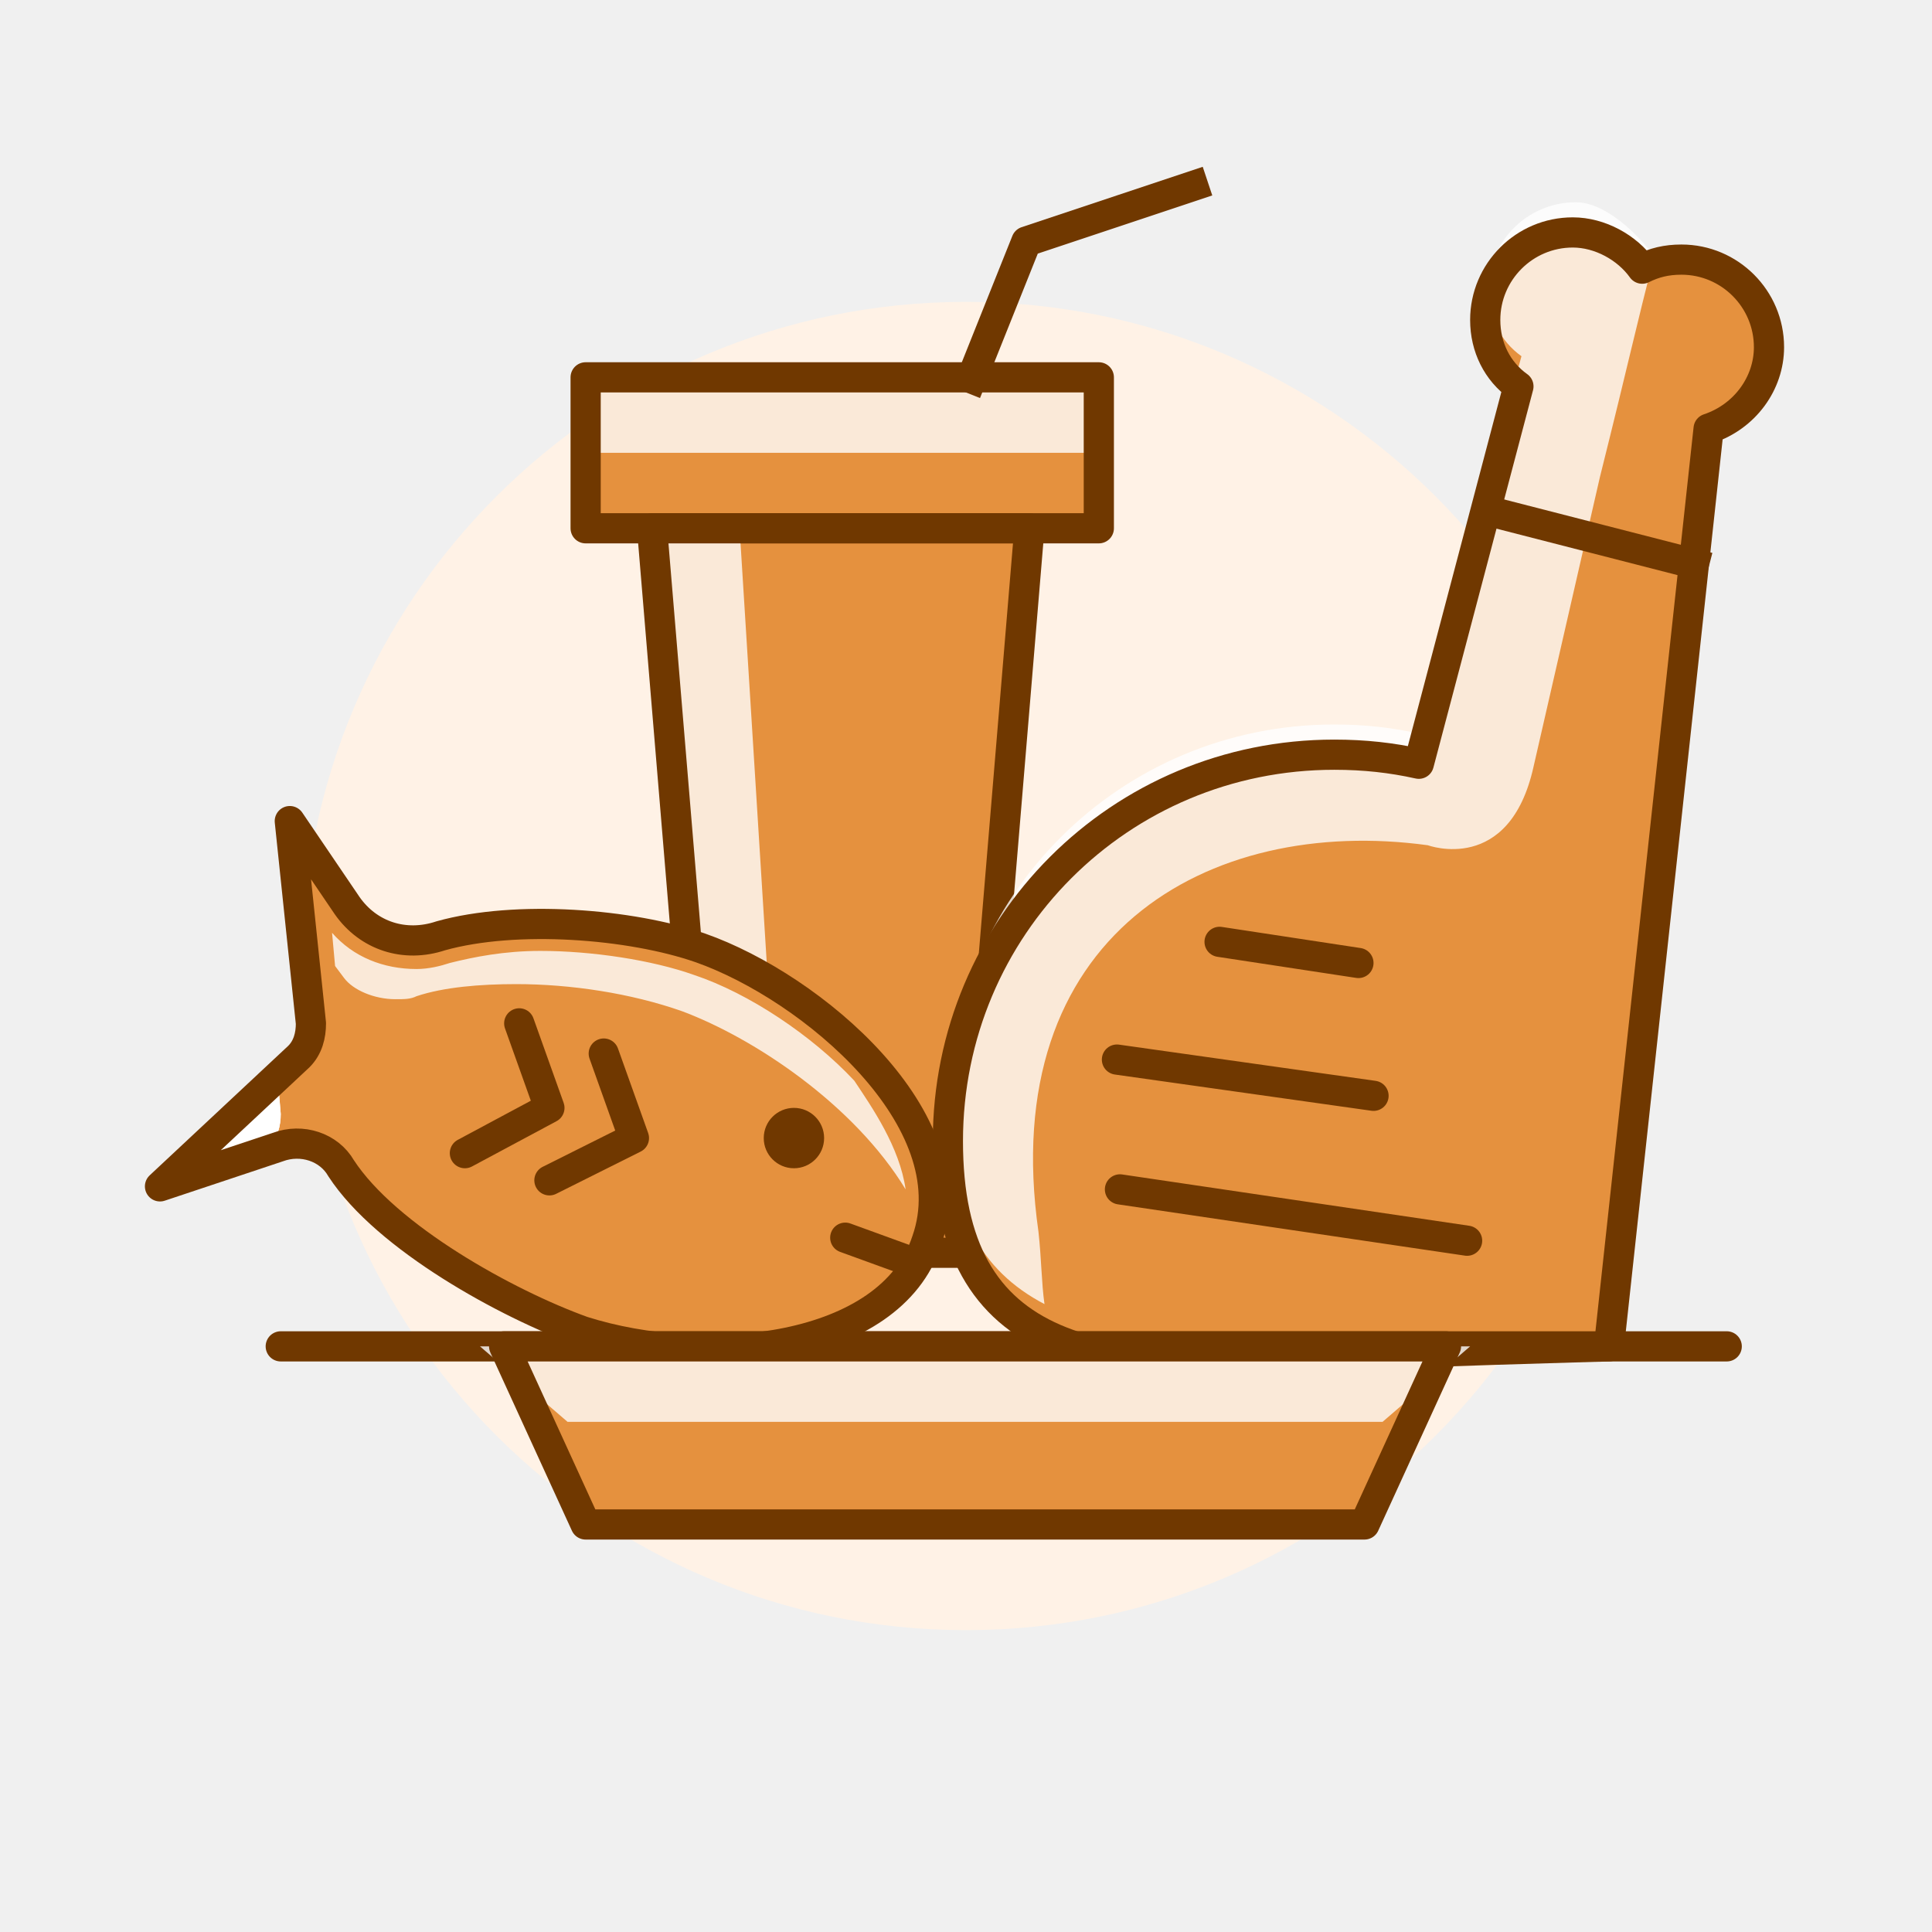
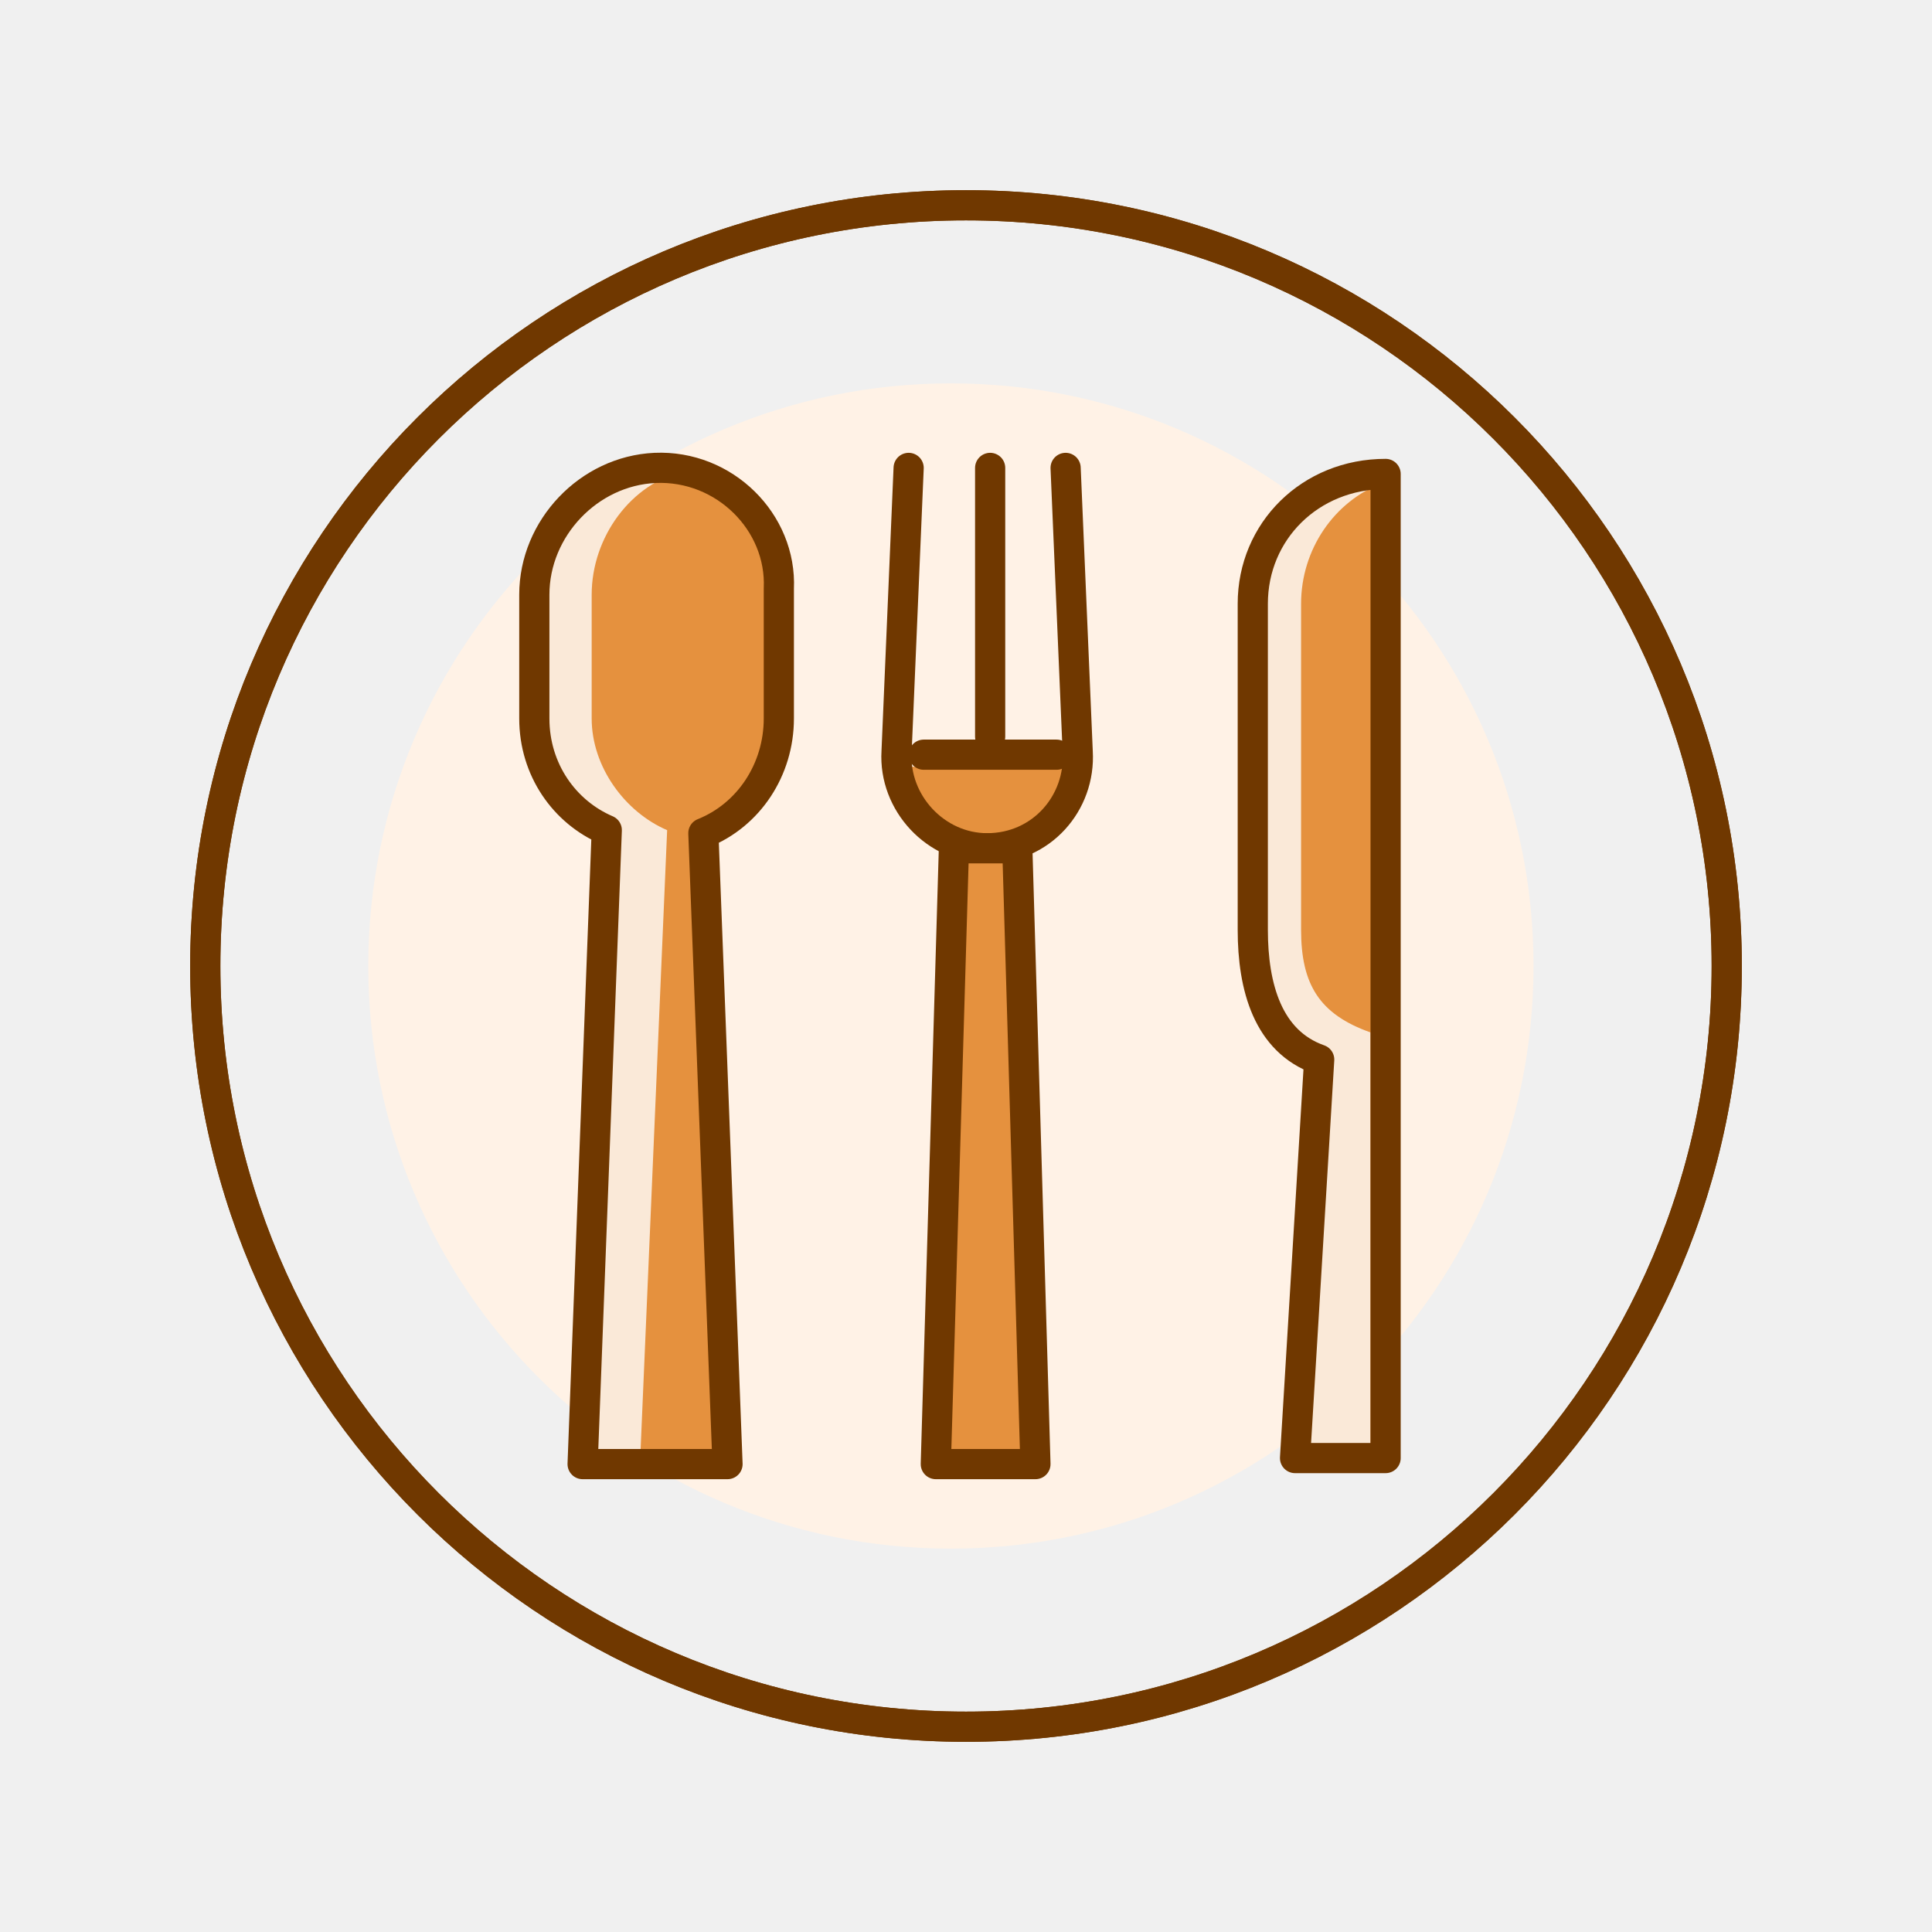
<svg xmlns="http://www.w3.org/2000/svg" version="1.1" id="Layer_3" x="0px" y="0px" viewBox="0 0 64 64" style="enable-background:new 0 0 64 64;" xml:space="preserve">
  <style type="text/css">
	.st0{fill:#FFF2E6;}
- 	.st1{fill:#E5913E;}
- 	.st2{opacity:0.8;fill:#FFFFFF;}
- 	.st3{fill:none;stroke:#703800;stroke-linejoin:round;stroke-miterlimit:10;}
- 	.st4{fill:#FFFFFF;}
- 	.st5{fill:none;stroke:#703800;stroke-linecap:round;stroke-linejoin:round;stroke-miterlimit:10;}
- 	.st6{fill:#703800;}
- 	.st7{fill:none;stroke:#703800;stroke-miterlimit:10;}
- 	.st8{fill:#E09F5F;stroke:#703800;stroke-linecap:round;stroke-miterlimit:10;}
+ 	.st1{fill:none;stroke:#703800;stroke-linecap:round;stroke-linejoin:round;stroke-miterlimit:10;}
+ 	.st2{fill:#E5913E;}
+ 	.st3{opacity:0.8;fill:#FFFFFF;}
+ 	.st4{fill:none;stroke:#703800;stroke-linejoin:round;stroke-miterlimit:10;}
</style>
-   <circle class="st0" cx="32" cy="32" r="22" />
-   <rect x="19.4" y="12.5" class="st1" width="17" height="5" />
-   <rect x="19.4" y="12.5" class="st2" width="17" height="2.5" />
-   <polygon class="st1" points="32.1,41.5 23.6,41.5 21.6,17.5 34.1,17.5 " />
-   <rect x="19.4" y="12.5" class="st3" width="17" height="5" />
-   <polygon class="st2" points="21.6,17.5 23.1,41.5 26,41.5 24.5,17.5 " />
-   <polygon class="st3" points="32.1,41.5 23.6,41.5 21.6,17.5 34.1,17.5 " />
-   <polyline class="st3" points="32,13 34,8 40,6 " />
  <g>
-     <path class="st1" d="M11.5,30c0.7,1,1.9,1.4,3.1,1c2.5-0.7,6.3-0.4,8.6,0.4c3.7,1.3,8.9,5.7,7.5,9.7c-1.2,3.7-7.3,4.3-11.4,3   c-2.5-0.9-6.5-3.1-8-5.4c-0.4-0.7-1.3-1-2.1-0.7l-3.9,1.3L9.9,35c0.3-0.3,0.4-0.7,0.4-1.1l-0.7-6.7L11.5,30z" />
-     <path class="st4" d="M8.9,38c0.3-0.3,0.4-0.7,0.4-1.1l-0.1-1.2l-3.7,3.7l3.1-1L8.9,38z" />
-     <path class="st4" d="M8.9,38c0.3-0.3,0.4-0.7,0.4-1.1l-0.1-1.2l-3.7,3.7l3.1-1L8.9,38z" />
-     <path class="st2" d="M30,39.4c-1.7-2.8-5-5-7.4-5.9c-1.7-0.6-3.7-0.9-5.5-0.9c-1.2,0-2.4,0.1-3.3,0.4c-0.2,0.1-0.4,0.1-0.7,0.1   c-0.7,0-1.4-0.3-1.7-0.7l-0.3-0.4L11,30.9c0.7,0.8,1.7,1.2,2.8,1.2c0.4,0,0.8-0.1,1.1-0.2c0.8-0.2,1.8-0.4,3-0.4   c1.7,0,3.7,0.3,5.1,0.8c1.8,0.6,3.9,2,5.3,3.5C28.9,36.7,29.8,38,30,39.4z" />
-     <path class="st3" d="M11.5,30c0.7,1,1.9,1.4,3.1,1c2.5-0.7,6.3-0.4,8.6,0.4c3.7,1.3,8.9,5.7,7.5,9.7c-1.2,3.7-7.3,4.3-11.4,3   c-2.5-0.9-6.5-3.1-8-5.4c-0.4-0.7-1.3-1-2.1-0.7l-3.9,1.3L9.9,35c0.3-0.3,0.4-0.7,0.4-1.1l-0.7-6.7L11.5,30z" />
-     <polyline class="st5" points="17.2,33.9 18.2,36.7 15.4,38.2  " />
-     <polyline class="st5" points="20,34.9 21,37.7 18.2,39.1  " />
-     <line class="st5" x1="30.2" y1="41.8" x2="28" y2="41" />
-     <circle class="st6" cx="26.3" cy="37.7" r="1" />
+     <circle class="st0" cx="31.5" cy="32" r="19.3" />
+     <g>
+       <circle class="st1" cx="32" cy="32" r="25.2" />
+       <path class="st2" d="M41.5,20v10.8c0,1.9,0.5,3.7,2.2,4.3l-0.8,13.2h3V35.1v-6.2V15.7C43.4,15.7,41.5,17.6,41.5,20z" />
+       <path class="st3" d="M43.1,30.8V20c0-1.8,1.1-3.4,2.7-4v-0.3c-2.4,0-4.3,1.9-4.3,4.3v10.8c0,1.9,0.5,3.7,2.2,4.3l-0.8,13.2h2.5    l0-14.1C43.7,33.6,43.1,32.6,43.1,30.8z" />
+       <g>
+         <path class="st2" d="M29.8,25.4h5.9v0c0,1.5-1.2,2.6-2.8,2.6h-0.4C31,28,29.8,26.8,29.8,25.4L29.8,25.4z" />
+         <path class="st1" d="M35.3,15.5l0.4,9.4c0.1,1.7-1.2,3.2-3,3.2h0c-1.7,0-3.1-1.5-3-3.2l0.4-9.4" />
+         <line class="st1" x1="30.6" y1="25" x2="35" y2="25" />
+         <polygon class="st2" points="34.3,48.5 31,48.5 31.6,28 33.7,28    " />
+         <line class="st1" x1="32.8" y1="15.5" x2="32.8" y2="24.4" />
+         <polygon class="st1" points="34.3,48.5 31,48.5 31.6,28.1 33.7,28.1    " />
+       </g>
+       <g>
+         <path class="st2" d="M21.7,15.5c-2.2,0.1-4,2-4,4.2l0,4.1c0,1.7,1,3.1,2.4,3.7c0,0,0,0,0,0l-0.8,21c0,0,0,0,0,0h4.8c0,0,0,0,0,0     l-0.8-20.9c0,0,0,0,0,0c1.5-0.6,2.5-2.1,2.5-3.8v-4.3C25.9,17.3,24,15.4,21.7,15.5z" />
+         <path class="st3" d="M22.1,27.5C22.1,27.5,22.1,27.5,22.1,27.5c-1.4-0.6-2.5-2.1-2.5-3.7v-4.1c0-1.9,1.3-3.7,3.1-4.1     c-0.3-0.1-0.7-0.1-1-0.1c-2.2,0.1-4,2-4,4.2v4.1c0,1.7,1,3.1,2.4,3.7c0,0,0,0,0,0l-0.8,21c0,0,0,0,0,0h1.9c0,0,0,0,0,0L22.1,27.5     z" />
+         <path class="st1" d="M21.7,15.5c-2.2,0.1-4,2-4,4.2l0,4.1c0,1.7,1,3.1,2.4,3.7c0,0,0,0,0,0l-0.8,21c0,0,0,0,0,0h4.8c0,0,0,0,0,0     l-0.8-20.9c0,0,0,0,0,0c1.5-0.6,2.5-2.1,2.5-3.8v-4.3C25.9,17.3,24,15.4,21.7,15.5z" />
+       </g>
+       <path class="st1" d="M41.5,20v10.8c0,1.9,0.5,3.7,2.2,4.3l-0.8,13.2h3V35.1v-6.2V15.7C43.4,15.7,41.5,17.6,41.5,20z" />
+       <circle class="st4" cx="32" cy="32" r="25.2" />
+     </g>
  </g>
-   <g>
-     <path class="st1" d="M58.6,11.5c0-1.6-1.3-2.9-2.9-2.9c-0.5,0-0.9,0.1-1.3,0.3c-0.5-0.7-1.4-1.2-2.3-1.2c-1.6,0-2.9,1.3-2.9,2.9   c0,0.9,0.4,1.7,1.1,2.2L47,25.3c-0.9-0.2-1.8-0.3-2.8-0.3c-7.1,0-12.8,5.7-12.8,12.8c0,7.1,4.9,8,13.6,7.1c1-0.1,8.3-0.3,8.3-0.3   l3.3-30.4C57.8,13.8,58.6,12.7,58.6,11.5z" />
-     <path class="st2" d="M34.4,40.8C33,31,40,27,47.3,28c0,0,2.7,1,3.5-2.6l2.2-9.6c1-4,1.2-5,1.8-7.3c-0.5-0.7-1.6-1.8-2.6-1.8   c-1.6,0-2.9,1.3-2.9,2.9c0,0.9,0.4,1.7,1.1,2.2L47,24.3c-0.9-0.2-1.8-0.3-2.8-0.3c-7.1,0-12.8,5.7-12.8,12.8c0,3.4,1.1,5.3,3.2,6.4   C34.5,42.5,34.5,41.7,34.4,40.8z" />
-     <path class="st3" d="M58.6,11.5c0-1.6-1.3-2.9-2.9-2.9c-0.5,0-0.9,0.1-1.3,0.3c-0.5-0.7-1.4-1.2-2.3-1.2c-1.6,0-2.9,1.3-2.9,2.9   c0,0.9,0.4,1.7,1.1,2.2L47,25.3c-0.9-0.2-1.8-0.3-2.8-0.3c-7.1,0-12.8,5.7-12.8,12.8c0,7.1,4.9,8,13.6,7.1c1-0.1,8.3-0.3,8.3-0.3   l3.3-30.4C57.8,13.8,58.6,12.7,58.6,11.5z" />
-     <line class="st5" x1="37.1" y1="39.4" x2="48.6" y2="41.1" />
-     <line class="st5" x1="37" y1="35.1" x2="45.5" y2="36.3" />
-     <line class="st5" x1="40.4" y1="31.2" x2="45" y2="31.9" />
-     <line class="st7" x1="49.2" y1="16.9" x2="56.6" y2="18.8" />
-   </g>
-   <line class="st8" x1="9.3" y1="44.6" x2="57.2" y2="44.6" />
-   <polygon class="st1" points="45.2,50.5 19.4,50.5 16.7,44.6 47.9,44.6 " />
-   <polygon class="st2" points="45.8,47.1 18.8,47.1 15.9,44.6 48.7,44.6 " />
-   <polygon class="st5" points="45.2,50.5 19.4,50.5 16.7,44.6 47.9,44.6 " />
</svg>
